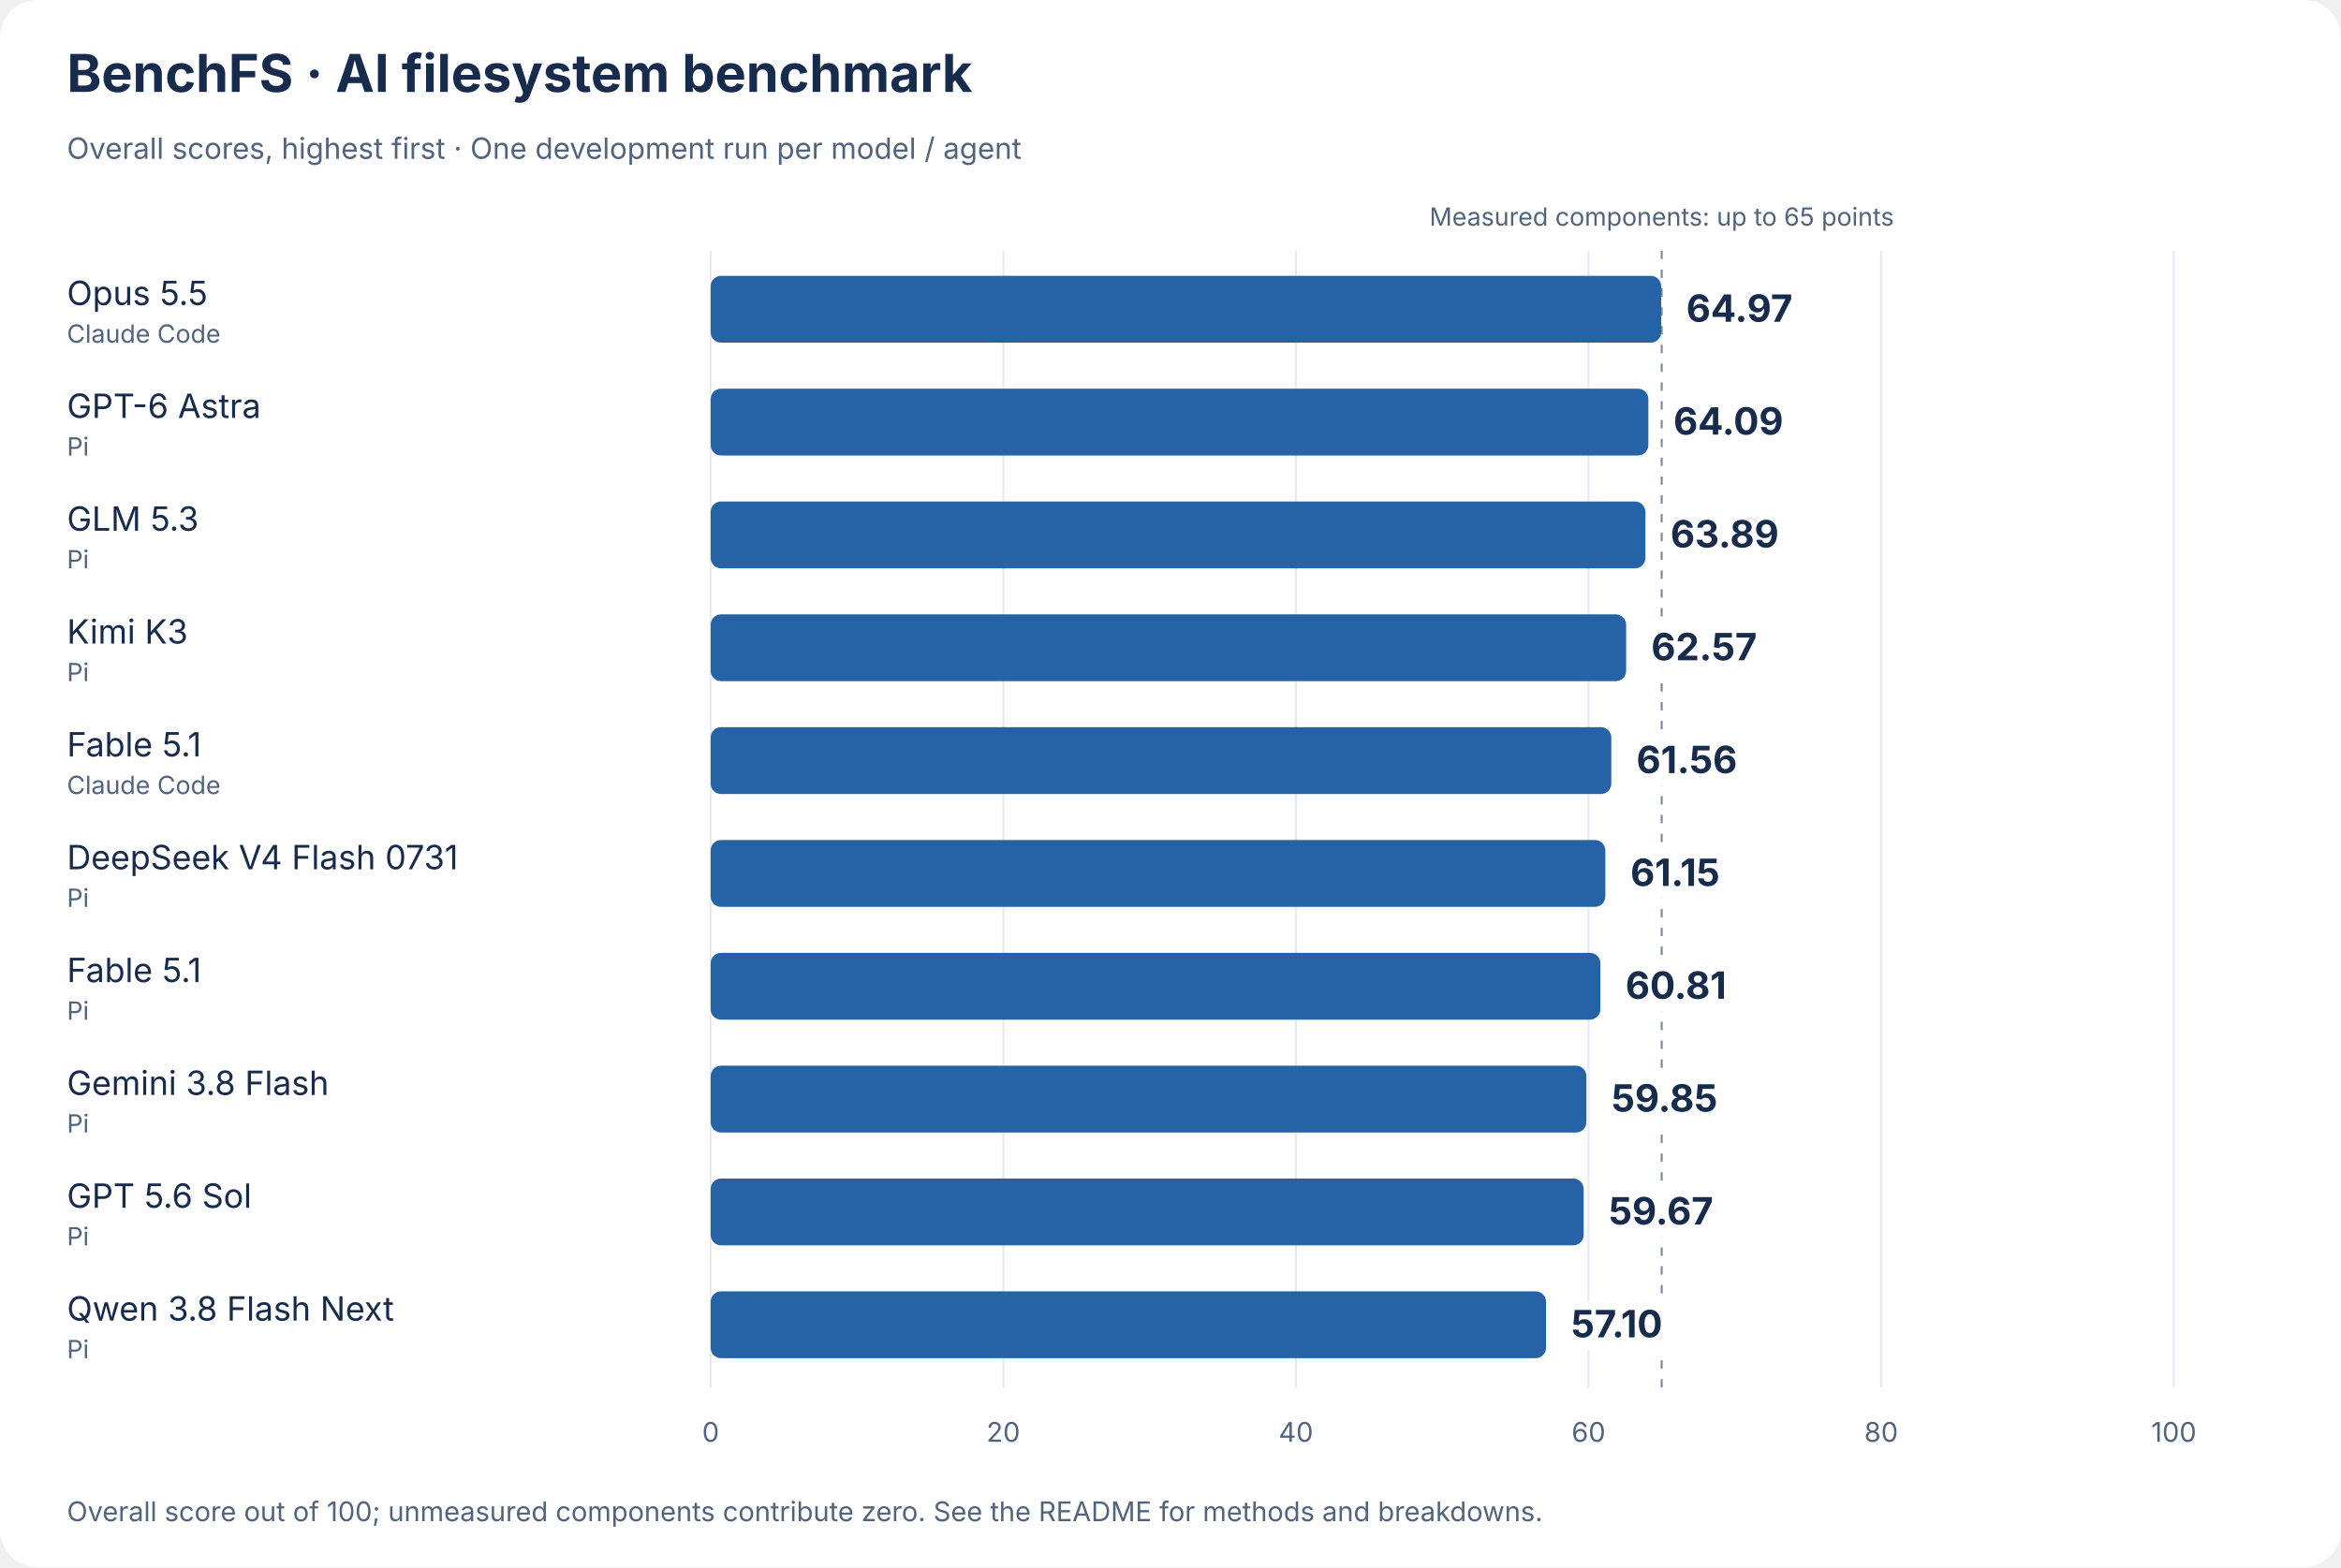
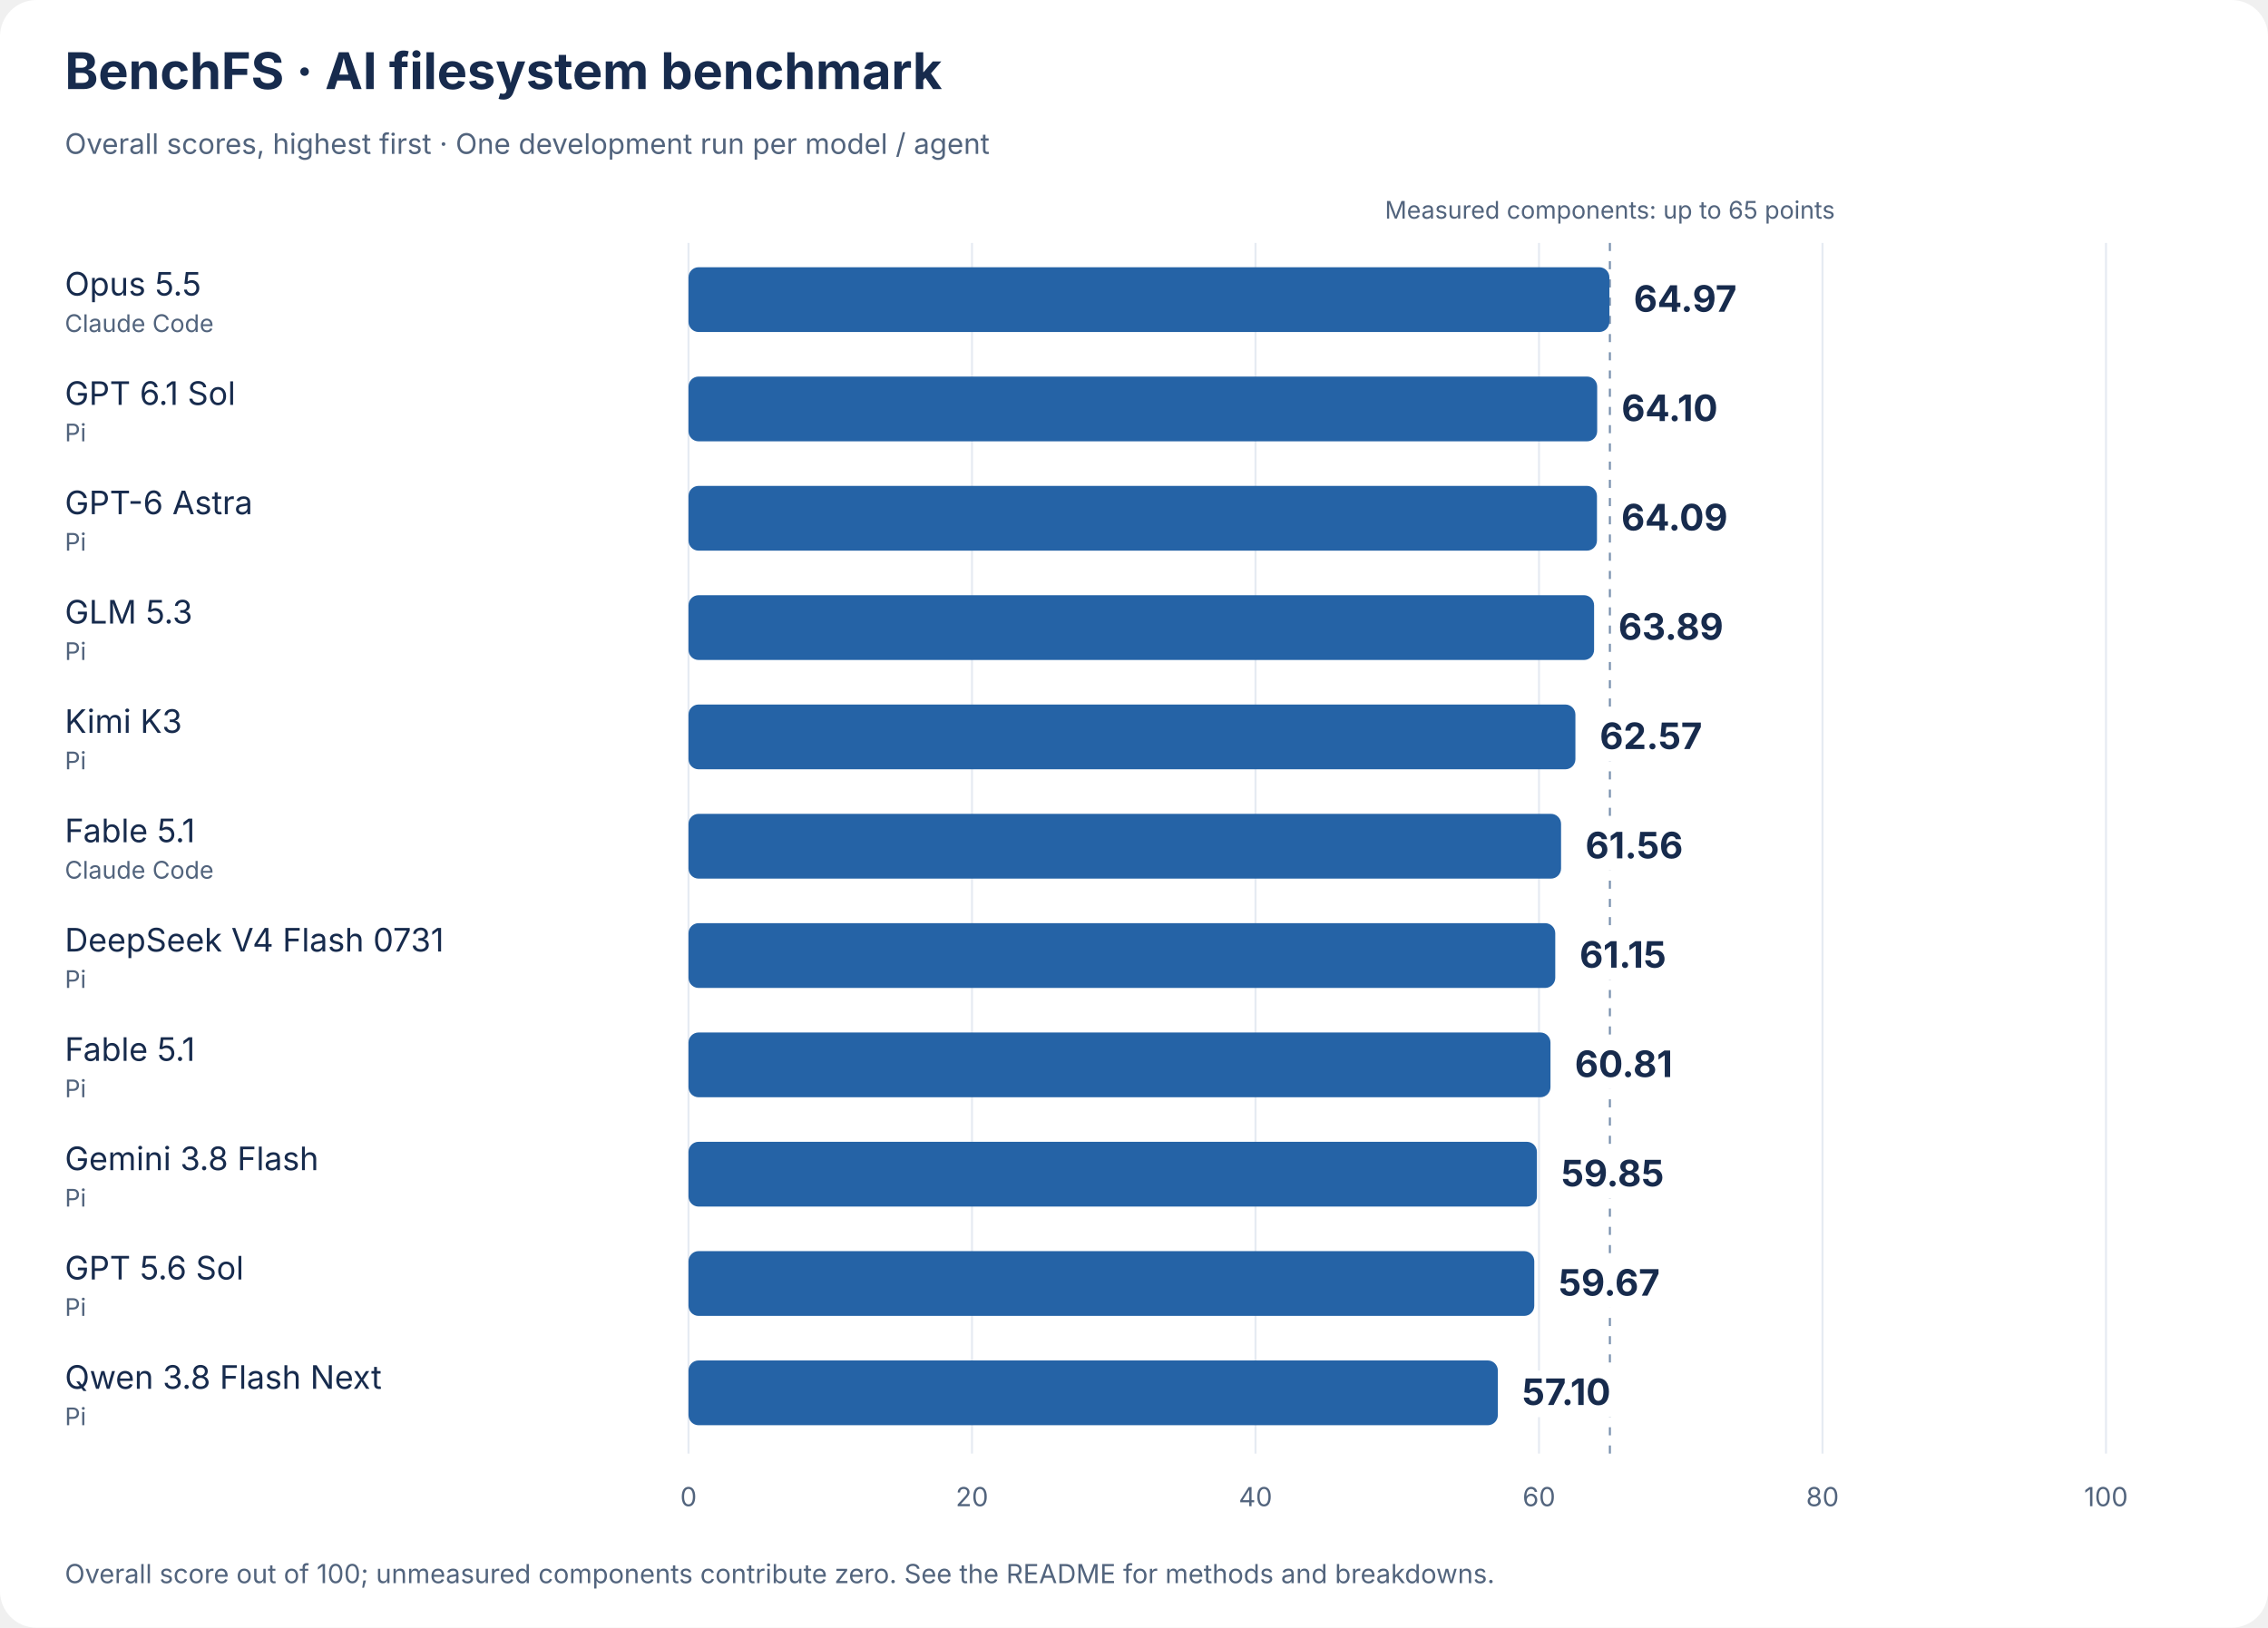
- <svg xmlns="http://www.w3.org/2000/svg" width="1120" height="750" viewBox="0 0 1120 750" role="img" aria-labelledby="title description">
+ <svg xmlns="http://www.w3.org/2000/svg" width="1120" height="804" viewBox="0 0 1120 804" role="img" aria-labelledby="title description">
  <style>text{font-family:Inter,"Noto Sans CJK SC","Microsoft YaHei",Arial,sans-serif;fill:#172b4d}.muted{fill:#52647d}.name{font-size:16px}.score{font-size:18px;font-weight:700}</style>
-   <rect width="1120" height="750" rx="18" fill="#fff" />
+   <rect width="1120" height="804" rx="18" fill="#fff" />
  <text x="32" y="44" font-size="25" font-weight="700">BenchFS · AI filesystem benchmark</text>
  <text x="32" y="76" font-size="14" class="muted">Overall scores, highest first · One development run per model / agent</text>
-   <line x1="340.0" y1="120" x2="340.0" y2="664" stroke="#e6ebf2" />
-   <text x="340.0" y="690" text-anchor="middle" font-size="13" class="muted">0</text>
-   <line x1="480.0" y1="120" x2="480.0" y2="664" stroke="#e6ebf2" />
-   <text x="480.0" y="690" text-anchor="middle" font-size="13" class="muted">20</text>
-   <line x1="620.0" y1="120" x2="620.0" y2="664" stroke="#e6ebf2" />
-   <text x="620.0" y="690" text-anchor="middle" font-size="13" class="muted">40</text>
-   <line x1="760.0" y1="120" x2="760.0" y2="664" stroke="#e6ebf2" />
-   <text x="760.0" y="690" text-anchor="middle" font-size="13" class="muted">60</text>
-   <line x1="900.0" y1="120" x2="900.0" y2="664" stroke="#e6ebf2" />
-   <text x="900.0" y="690" text-anchor="middle" font-size="13" class="muted">80</text>
-   <line x1="1040.0" y1="120" x2="1040.0" y2="664" stroke="#e6ebf2" />
-   <text x="1040.0" y="690" text-anchor="middle" font-size="13" class="muted">100</text>
-   <line x1="795.0" y1="120" x2="795.0" y2="664" stroke="#7890ad" stroke-dasharray="4 5" />
+   <line x1="340.0" y1="120" x2="340.0" y2="718" stroke="#e6ebf2" />
+   <text x="340.0" y="744" text-anchor="middle" font-size="13" class="muted">0</text>
+   <line x1="480.0" y1="120" x2="480.0" y2="718" stroke="#e6ebf2" />
+   <text x="480.0" y="744" text-anchor="middle" font-size="13" class="muted">20</text>
+   <line x1="620.0" y1="120" x2="620.0" y2="718" stroke="#e6ebf2" />
+   <text x="620.0" y="744" text-anchor="middle" font-size="13" class="muted">40</text>
+   <line x1="760.0" y1="120" x2="760.0" y2="718" stroke="#e6ebf2" />
+   <text x="760.0" y="744" text-anchor="middle" font-size="13" class="muted">60</text>
+   <line x1="900.0" y1="120" x2="900.0" y2="718" stroke="#e6ebf2" />
+   <text x="900.0" y="744" text-anchor="middle" font-size="13" class="muted">80</text>
+   <line x1="1040.0" y1="120" x2="1040.0" y2="718" stroke="#e6ebf2" />
+   <text x="1040.0" y="744" text-anchor="middle" font-size="13" class="muted">100</text>
+   <line x1="795.0" y1="120" x2="795.0" y2="718" stroke="#7890ad" stroke-dasharray="4 5" />
  <text x="795.0" y="108" text-anchor="middle" font-size="12" class="muted">Measured components: up to 65 points</text>
  <text x="32" y="146" class="name">Opus 5.5</text>
  <text x="32" y="164" font-size="12" class="muted">Claude Code</text>
  <rect x="340" y="132" width="454.765" height="32" rx="5" fill="#2563a6" />
  <rect x="803.765" y="137" width="58" height="23" fill="#fff" />
  <text x="806.765" y="154" class="score">64.97</text>
-   <text x="32" y="200" class="name">GPT-6 Astra</text>
+   <text x="32" y="200" class="name">GPT 6.1 Sol</text>
  <text x="32" y="218" font-size="12" class="muted">Pi</text>
-   <rect x="340" y="186" width="448.625" height="32" rx="5" fill="#2563a6" />
-   <rect x="797.625" y="191" width="58" height="23" fill="#fff" />
-   <text x="800.625" y="208" class="score">64.09</text>
-   <text x="32" y="254" class="name">GLM 5.3</text>
+   <rect x="340" y="186" width="448.733" height="32" rx="5" fill="#2563a6" />
+   <rect x="797.733" y="191" width="58" height="23" fill="#fff" />
+   <text x="800.733" y="208" class="score">64.10</text>
+   <text x="32" y="254" class="name">GPT-6 Astra</text>
  <text x="32" y="272" font-size="12" class="muted">Pi</text>
-   <rect x="340" y="240" width="447.206" height="32" rx="5" fill="#2563a6" />
-   <rect x="796.206" y="245" width="58" height="23" fill="#fff" />
-   <text x="799.206" y="262" class="score">63.89</text>
-   <text x="32" y="308" class="name">Kimi K3</text>
+   <rect x="340" y="240" width="448.625" height="32" rx="5" fill="#2563a6" />
+   <rect x="797.625" y="245" width="58" height="23" fill="#fff" />
+   <text x="800.625" y="262" class="score">64.09</text>
+   <text x="32" y="308" class="name">GLM 5.3</text>
  <text x="32" y="326" font-size="12" class="muted">Pi</text>
-   <rect x="340" y="294" width="437.982" height="32" rx="5" fill="#2563a6" />
-   <rect x="786.982" y="299" width="58" height="23" fill="#fff" />
-   <text x="789.982" y="316" class="score">62.57</text>
-   <text x="32" y="362" class="name">Fable 5.1</text>
-   <text x="32" y="380" font-size="12" class="muted">Claude Code</text>
-   <rect x="340" y="348" width="430.896" height="32" rx="5" fill="#2563a6" />
-   <rect x="779.896" y="353" width="58" height="23" fill="#fff" />
-   <text x="782.896" y="370" class="score">61.56</text>
-   <text x="32" y="416" class="name">DeepSeek V4 Flash 0731</text>
-   <text x="32" y="434" font-size="12" class="muted">Pi</text>
-   <rect x="340" y="402" width="428.032" height="32" rx="5" fill="#2563a6" />
-   <rect x="777.032" y="407" width="58" height="23" fill="#fff" />
-   <text x="780.032" y="424" class="score">61.15</text>
-   <text x="32" y="470" class="name">Fable 5.1</text>
+   <rect x="340" y="294" width="447.206" height="32" rx="5" fill="#2563a6" />
+   <rect x="796.206" y="299" width="58" height="23" fill="#fff" />
+   <text x="799.206" y="316" class="score">63.89</text>
+   <text x="32" y="362" class="name">Kimi K3</text>
+   <text x="32" y="380" font-size="12" class="muted">Pi</text>
+   <rect x="340" y="348" width="437.982" height="32" rx="5" fill="#2563a6" />
+   <rect x="786.982" y="353" width="58" height="23" fill="#fff" />
+   <text x="789.982" y="370" class="score">62.57</text>
+   <text x="32" y="416" class="name">Fable 5.1</text>
+   <text x="32" y="434" font-size="12" class="muted">Claude Code</text>
+   <rect x="340" y="402" width="430.896" height="32" rx="5" fill="#2563a6" />
+   <rect x="779.896" y="407" width="58" height="23" fill="#fff" />
+   <text x="782.896" y="424" class="score">61.56</text>
+   <text x="32" y="470" class="name">DeepSeek V4 Flash 0731</text>
  <text x="32" y="488" font-size="12" class="muted">Pi</text>
-   <rect x="340" y="456" width="425.67" height="32" rx="5" fill="#2563a6" />
-   <rect x="774.67" y="461" width="58" height="23" fill="#fff" />
-   <text x="777.67" y="478" class="score">60.81</text>
-   <text x="32" y="524" class="name">Gemini 3.8 Flash</text>
+   <rect x="340" y="456" width="428.032" height="32" rx="5" fill="#2563a6" />
+   <rect x="777.032" y="461" width="58" height="23" fill="#fff" />
+   <text x="780.032" y="478" class="score">61.15</text>
+   <text x="32" y="524" class="name">Fable 5.1</text>
  <text x="32" y="542" font-size="12" class="muted">Pi</text>
-   <rect x="340" y="510" width="418.973" height="32" rx="5" fill="#2563a6" />
-   <rect x="767.973" y="515" width="58" height="23" fill="#fff" />
-   <text x="770.973" y="532" class="score">59.85</text>
-   <text x="32" y="578" class="name">GPT 5.6 Sol</text>
+   <rect x="340" y="510" width="425.67" height="32" rx="5" fill="#2563a6" />
+   <rect x="774.67" y="515" width="58" height="23" fill="#fff" />
+   <text x="777.67" y="532" class="score">60.81</text>
+   <text x="32" y="578" class="name">Gemini 3.8 Flash</text>
  <text x="32" y="596" font-size="12" class="muted">Pi</text>
-   <rect x="340" y="564" width="417.667" height="32" rx="5" fill="#2563a6" />
-   <rect x="766.667" y="569" width="58" height="23" fill="#fff" />
-   <text x="769.667" y="586" class="score">59.67</text>
-   <text x="32" y="632" class="name">Qwen 3.8 Flash Next</text>
+   <rect x="340" y="564" width="418.973" height="32" rx="5" fill="#2563a6" />
+   <rect x="767.973" y="569" width="58" height="23" fill="#fff" />
+   <text x="770.973" y="586" class="score">59.85</text>
+   <text x="32" y="632" class="name">GPT 5.6 Sol</text>
  <text x="32" y="650" font-size="12" class="muted">Pi</text>
-   <rect x="340" y="618" width="399.677" height="32" rx="5" fill="#2563a6" />
-   <rect x="748.677" y="623" width="58" height="23" fill="#fff" />
-   <text x="751.677" y="640" class="score">57.10</text>
-   <text x="32" y="728" font-size="13" class="muted">Overall score out of 100; unmeasured components contribute zero. See the README for methods and breakdowns.</text>
+   <rect x="340" y="618" width="417.667" height="32" rx="5" fill="#2563a6" />
+   <rect x="766.667" y="623" width="58" height="23" fill="#fff" />
+   <text x="769.667" y="640" class="score">59.67</text>
+   <text x="32" y="686" class="name">Qwen 3.8 Flash Next</text>
+   <text x="32" y="704" font-size="12" class="muted">Pi</text>
+   <rect x="340" y="672" width="399.677" height="32" rx="5" fill="#2563a6" />
+   <rect x="748.677" y="677" width="58" height="23" fill="#fff" />
+   <text x="751.677" y="694" class="score">57.10</text>
+   <text x="32" y="782" font-size="13" class="muted">Overall score out of 100; unmeasured components contribute zero. See the README for methods and breakdowns.</text>
</svg>
